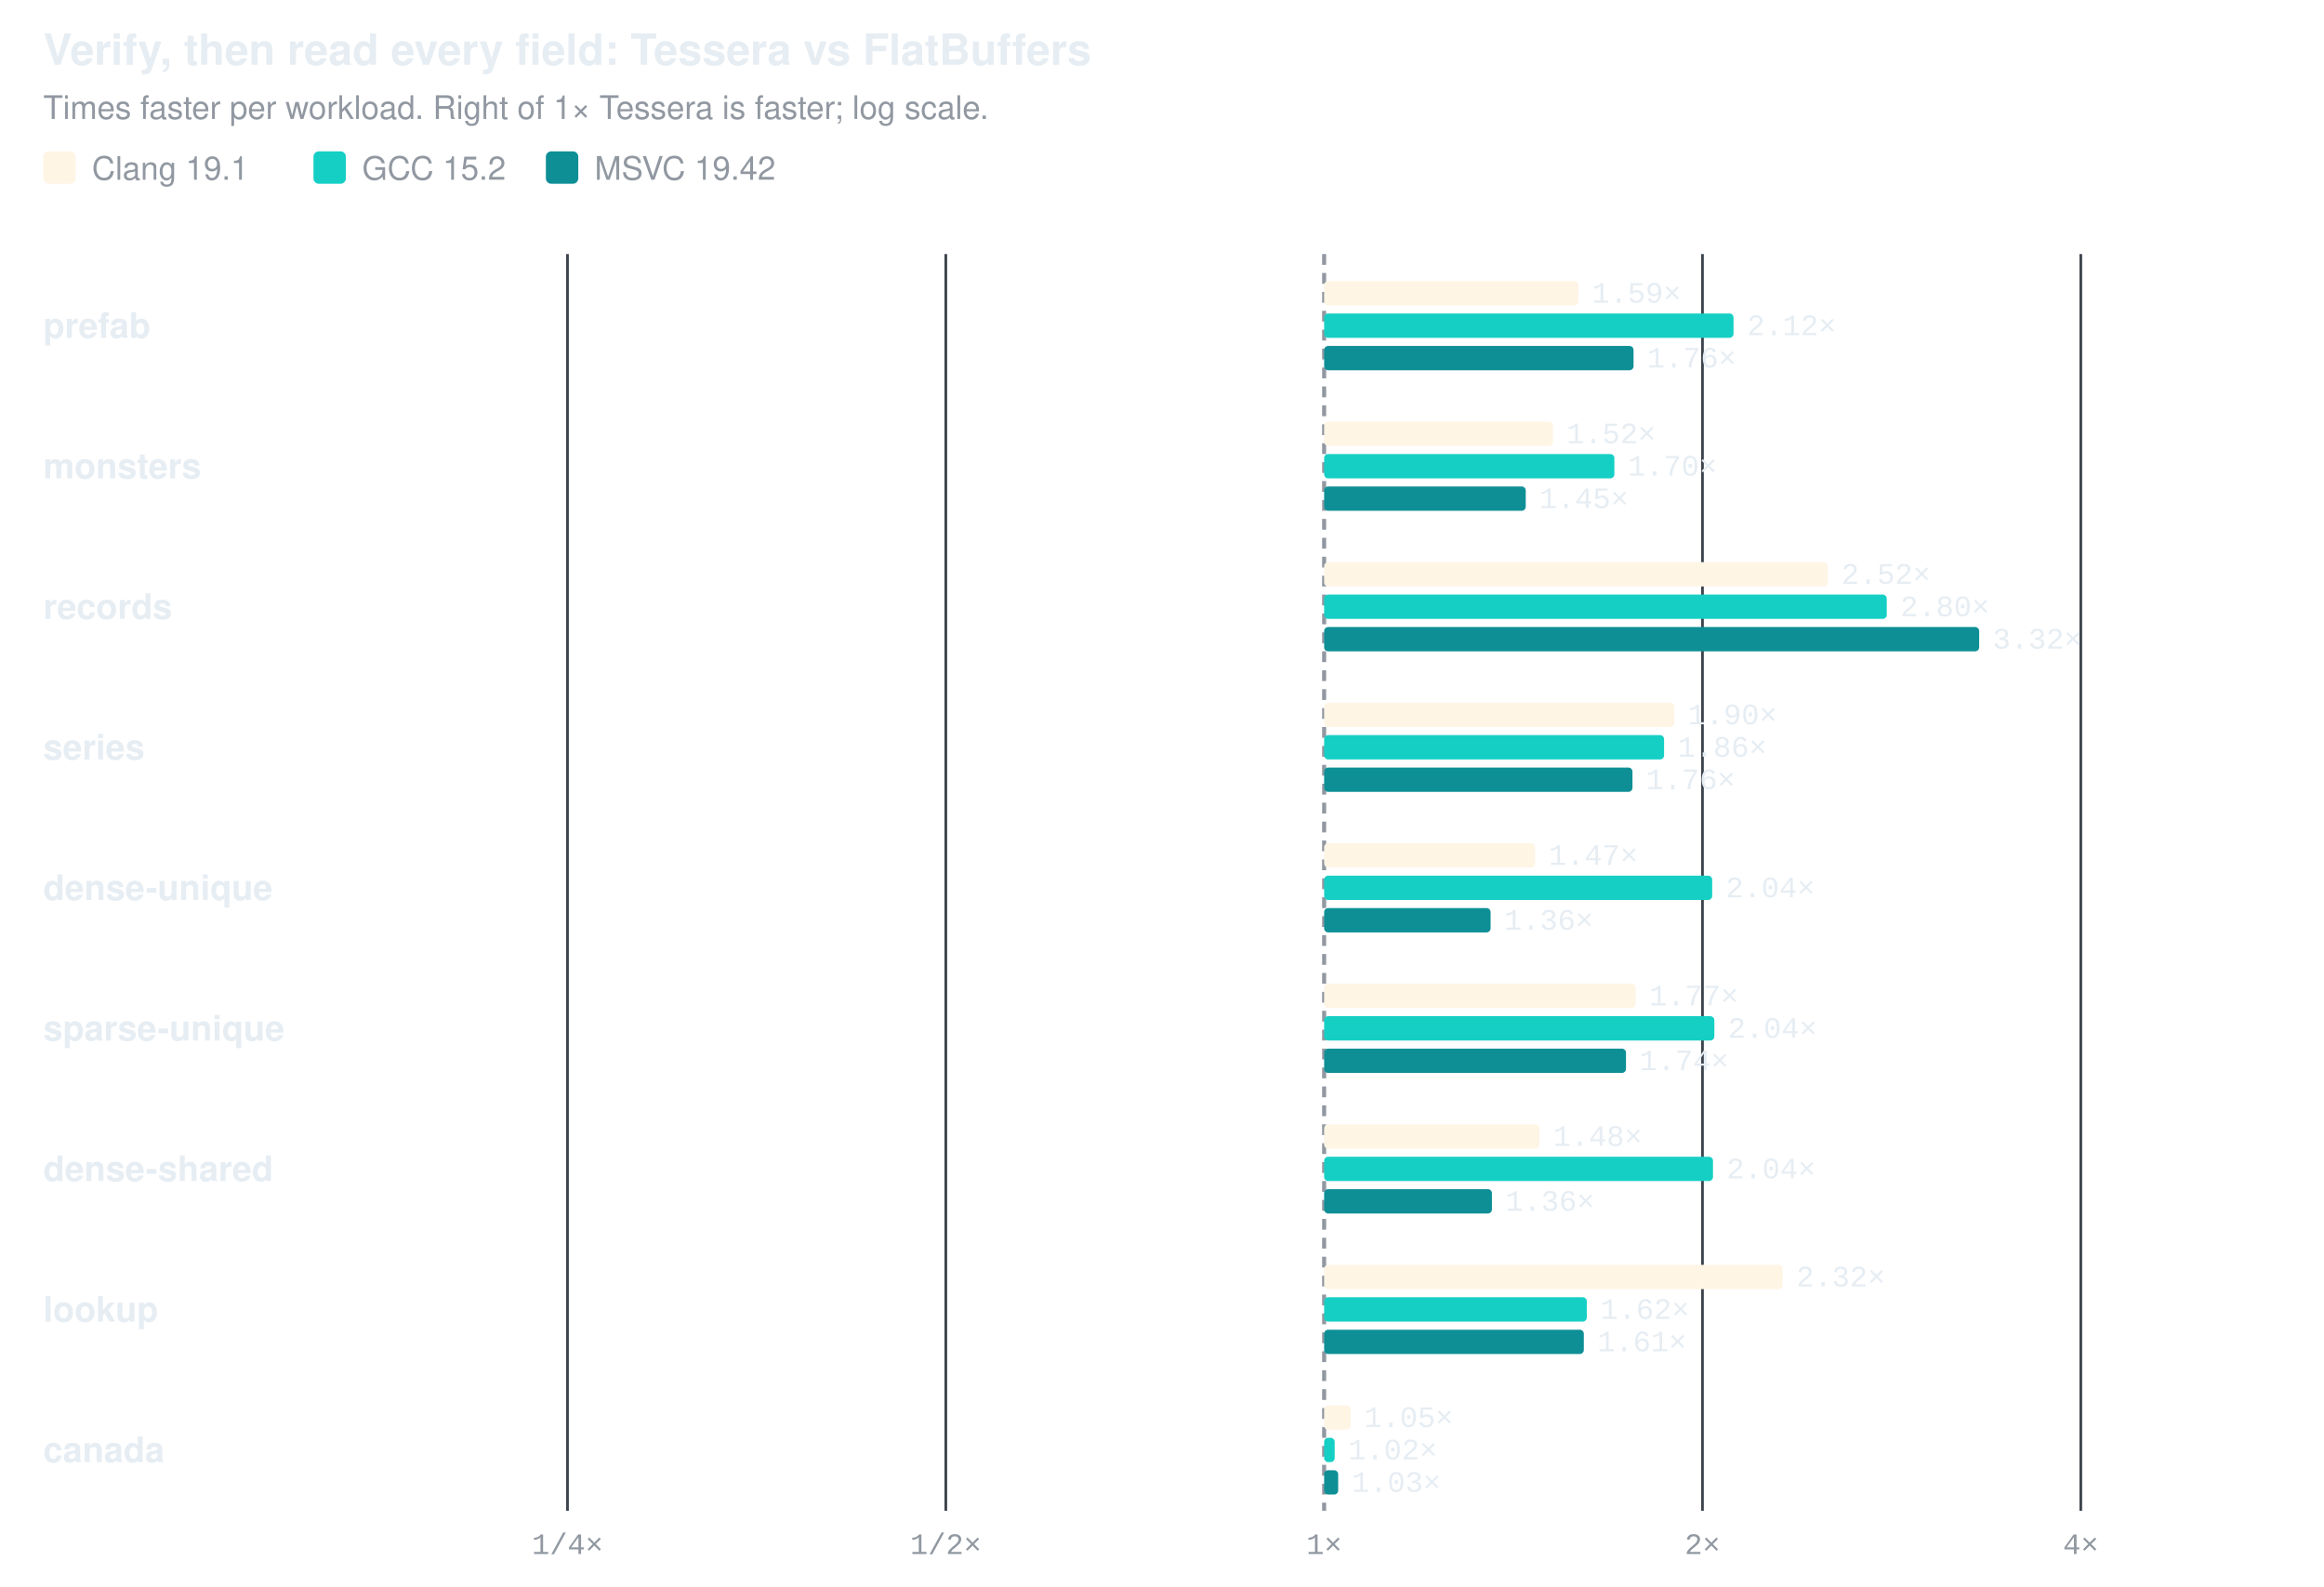
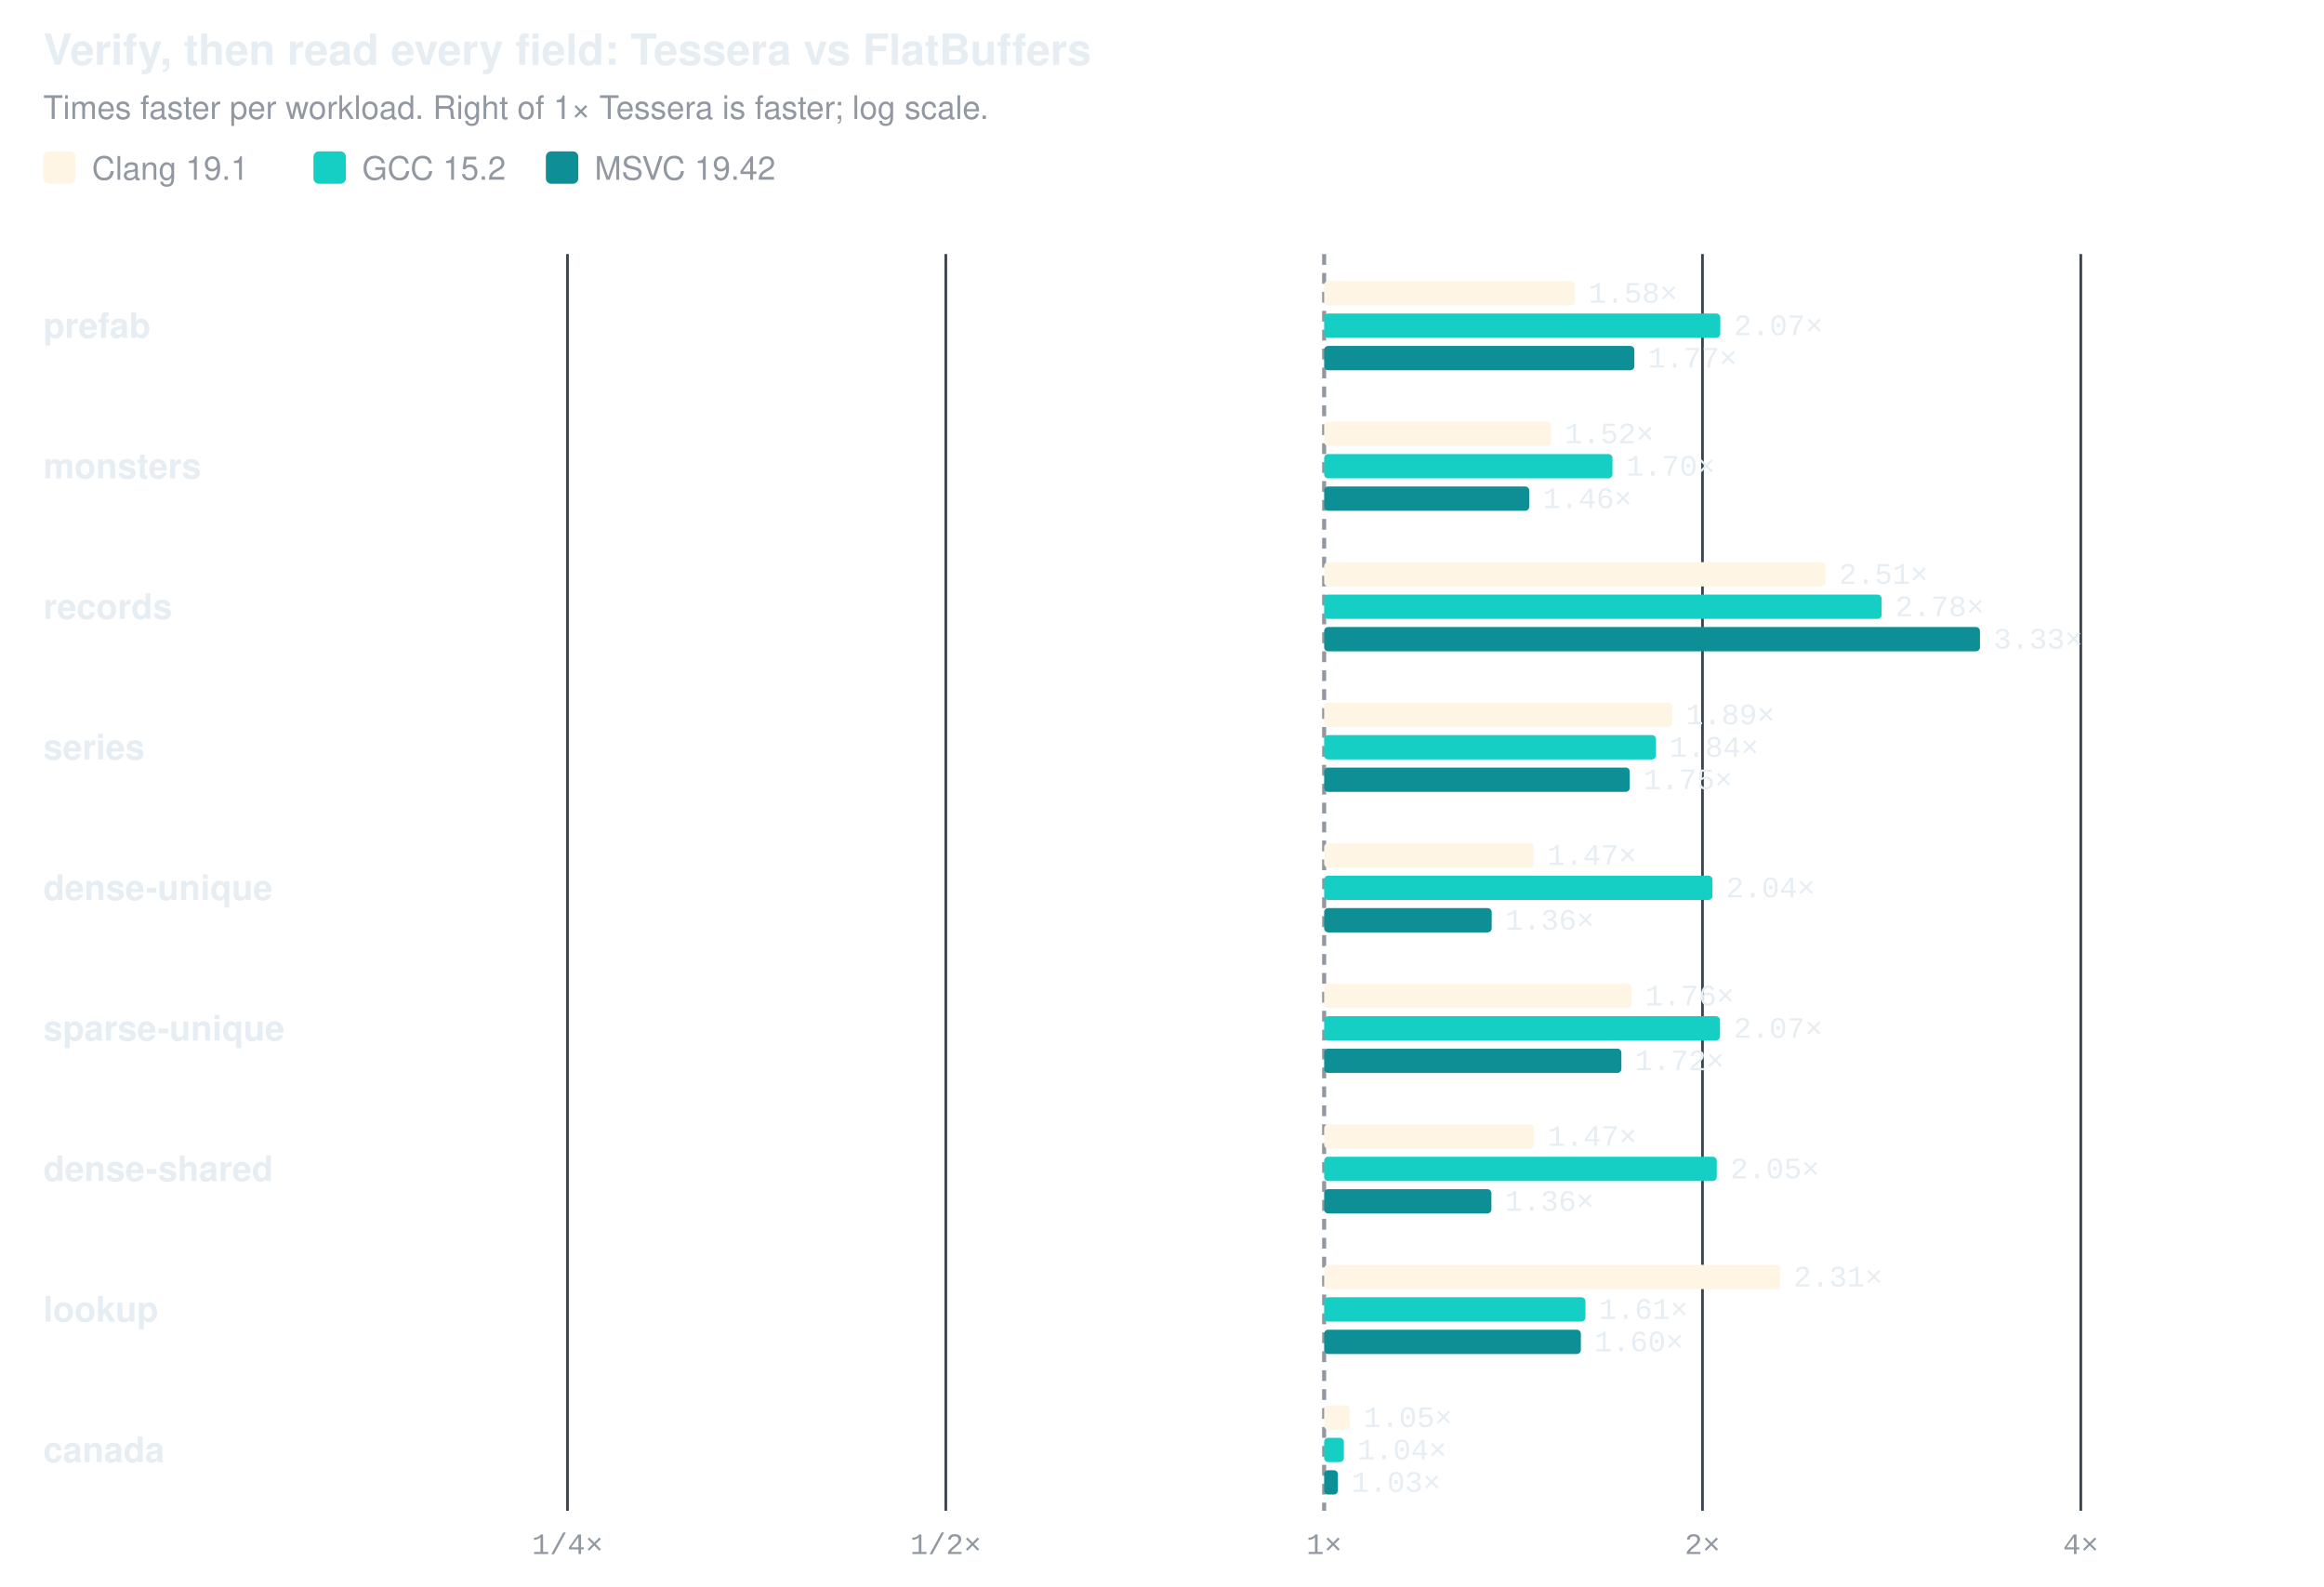
<svg xmlns="http://www.w3.org/2000/svg" width="860" height="587" viewBox="0 0 860 587" font-family="-apple-system, BlinkMacSystemFont, 'Segoe UI', Helvetica, Arial, sans-serif">
  <text x="16" y="24" fill="#e6edf3" font-size="16" text-anchor="start" font-weight="600">Verify, then read every field: Tessera vs FlatBuffers</text>
  <text x="16" y="44" fill="#9198a1" font-size="12" text-anchor="start">Times faster per workload. Right of 1× Tessera is faster; log scale.</text>
  <rect x="16" y="56" width="12" height="12" rx="2" fill="#fff5e5" />
  <text x="34" y="66.5" fill="#9198a1" font-size="12" text-anchor="start">Clang 19.1</text>
  <rect x="116" y="56" width="12" height="12" rx="2" fill="#15cfc5" />
  <text x="134" y="66.5" fill="#9198a1" font-size="12" text-anchor="start">GCC 15.2</text>
  <rect x="202" y="56" width="12" height="12" rx="2" fill="#0e8f96" />
  <text x="220" y="66.5" fill="#9198a1" font-size="12" text-anchor="start">MSVC 19.42</text>
  <line x1="210" y1="94" x2="210" y2="559" stroke="#3d444d" stroke-width="1" />
  <text x="210" y="575" fill="#9198a1" font-size="11" text-anchor="middle" font-family="ui-monospace, SFMono-Regular, Consolas, 'Liberation Mono', monospace">1/4×</text>
  <line x1="350" y1="94" x2="350" y2="559" stroke="#3d444d" stroke-width="1" />
  <text x="350" y="575" fill="#9198a1" font-size="11" text-anchor="middle" font-family="ui-monospace, SFMono-Regular, Consolas, 'Liberation Mono', monospace">1/2×</text>
  <line x1="490" y1="94" x2="490" y2="559" stroke="#9198a1" stroke-width="1.5" stroke-dasharray="4 3" />
  <text x="490" y="575" fill="#9198a1" font-size="11" text-anchor="middle" font-family="ui-monospace, SFMono-Regular, Consolas, 'Liberation Mono', monospace">1×</text>
  <line x1="630" y1="94" x2="630" y2="559" stroke="#3d444d" stroke-width="1" />
  <text x="630" y="575" fill="#9198a1" font-size="11" text-anchor="middle" font-family="ui-monospace, SFMono-Regular, Consolas, 'Liberation Mono', monospace">2×</text>
  <line x1="770" y1="94" x2="770" y2="559" stroke="#3d444d" stroke-width="1" />
  <text x="770" y="575" fill="#9198a1" font-size="11" text-anchor="middle" font-family="ui-monospace, SFMono-Regular, Consolas, 'Liberation Mono', monospace">4×</text>
  <text x="16" y="125" fill="#e6edf3" font-size="13" text-anchor="start" font-weight="600">prefab</text>
-   <rect x="490" y="104" width="94.1" height="9" rx="1.5" fill="#fff5e5" />
-   <text x="589.1" y="112" fill="#e6edf3" font-size="11" text-anchor="start" font-family="ui-monospace, SFMono-Regular, Consolas, 'Liberation Mono', monospace">1.59×</text>
-   <rect x="490" y="116" width="151.5" height="9" rx="1.5" fill="#15cfc5" />
-   <text x="646.5" y="124" fill="#e6edf3" font-size="11" text-anchor="start" font-family="ui-monospace, SFMono-Regular, Consolas, 'Liberation Mono', monospace">2.12×</text>
-   <rect x="490" y="128" width="114.5" height="9" rx="1.5" fill="#0e8f96" />
-   <text x="609.5" y="136" fill="#e6edf3" font-size="11" text-anchor="start" font-family="ui-monospace, SFMono-Regular, Consolas, 'Liberation Mono', monospace">1.76×</text>
+   <rect x="490" y="104" width="92.8" height="9" rx="1.5" fill="#fff5e5" />
+   <text x="587.8" y="112" fill="#e6edf3" font-size="11" text-anchor="start" font-family="ui-monospace, SFMono-Regular, Consolas, 'Liberation Mono', monospace">1.58×</text>
+   <rect x="490" y="116" width="146.6" height="9" rx="1.5" fill="#15cfc5" />
+   <text x="641.6" y="124" fill="#e6edf3" font-size="11" text-anchor="start" font-family="ui-monospace, SFMono-Regular, Consolas, 'Liberation Mono', monospace">2.07×</text>
+   <rect x="490" y="128" width="114.8" height="9" rx="1.5" fill="#0e8f96" />
+   <text x="609.8" y="136" fill="#e6edf3" font-size="11" text-anchor="start" font-family="ui-monospace, SFMono-Regular, Consolas, 'Liberation Mono', monospace">1.77×</text>
  <text x="16" y="177" fill="#e6edf3" font-size="13" text-anchor="start" font-weight="600">monsters</text>
-   <rect x="490" y="156" width="84.7" height="9" rx="1.5" fill="#fff5e5" />
-   <text x="579.7" y="164" fill="#e6edf3" font-size="11" text-anchor="start" font-family="ui-monospace, SFMono-Regular, Consolas, 'Liberation Mono', monospace">1.52×</text>
-   <rect x="490" y="168" width="107.4" height="9" rx="1.5" fill="#15cfc5" />
-   <text x="602.4" y="176" fill="#e6edf3" font-size="11" text-anchor="start" font-family="ui-monospace, SFMono-Regular, Consolas, 'Liberation Mono', monospace">1.70×</text>
-   <rect x="490" y="180" width="74.6" height="9" rx="1.5" fill="#0e8f96" />
-   <text x="569.6" y="188" fill="#e6edf3" font-size="11" text-anchor="start" font-family="ui-monospace, SFMono-Regular, Consolas, 'Liberation Mono', monospace">1.45×</text>
+   <rect x="490" y="156" width="84" height="9" rx="1.5" fill="#fff5e5" />
+   <text x="579" y="164" fill="#e6edf3" font-size="11" text-anchor="start" font-family="ui-monospace, SFMono-Regular, Consolas, 'Liberation Mono', monospace">1.52×</text>
+   <rect x="490" y="168" width="106.7" height="9" rx="1.5" fill="#15cfc5" />
+   <text x="601.7" y="176" fill="#e6edf3" font-size="11" text-anchor="start" font-family="ui-monospace, SFMono-Regular, Consolas, 'Liberation Mono', monospace">1.70×</text>
+   <rect x="490" y="180" width="75.9" height="9" rx="1.5" fill="#0e8f96" />
+   <text x="570.9" y="188" fill="#e6edf3" font-size="11" text-anchor="start" font-family="ui-monospace, SFMono-Regular, Consolas, 'Liberation Mono', monospace">1.46×</text>
  <text x="16" y="229" fill="#e6edf3" font-size="13" text-anchor="start" font-weight="600">records</text>
-   <rect x="490" y="208" width="186.4" height="9" rx="1.5" fill="#fff5e5" />
-   <text x="681.4" y="216" fill="#e6edf3" font-size="11" text-anchor="start" font-family="ui-monospace, SFMono-Regular, Consolas, 'Liberation Mono', monospace">2.52×</text>
-   <rect x="490" y="220" width="208.2" height="9" rx="1.5" fill="#15cfc5" />
-   <text x="703.2" y="228" fill="#e6edf3" font-size="11" text-anchor="start" font-family="ui-monospace, SFMono-Regular, Consolas, 'Liberation Mono', monospace">2.80×</text>
-   <rect x="490" y="232" width="242.4" height="9" rx="1.5" fill="#0e8f96" />
-   <text x="737.4" y="240" fill="#e6edf3" font-size="11" text-anchor="start" font-family="ui-monospace, SFMono-Regular, Consolas, 'Liberation Mono', monospace">3.32×</text>
+   <rect x="490" y="208" width="185.5" height="9" rx="1.5" fill="#fff5e5" />
+   <text x="680.5" y="216" fill="#e6edf3" font-size="11" text-anchor="start" font-family="ui-monospace, SFMono-Regular, Consolas, 'Liberation Mono', monospace">2.51×</text>
+   <rect x="490" y="220" width="206.3" height="9" rx="1.5" fill="#15cfc5" />
+   <text x="701.3" y="228" fill="#e6edf3" font-size="11" text-anchor="start" font-family="ui-monospace, SFMono-Regular, Consolas, 'Liberation Mono', monospace">2.78×</text>
+   <rect x="490" y="232" width="242.7" height="9" rx="1.5" fill="#0e8f96" />
+   <text x="737.7" y="240" fill="#e6edf3" font-size="11" text-anchor="start" font-family="ui-monospace, SFMono-Regular, Consolas, 'Liberation Mono', monospace">3.33×</text>
  <text x="16" y="281" fill="#e6edf3" font-size="13" text-anchor="start" font-weight="600">series</text>
-   <rect x="490" y="260" width="129.6" height="9" rx="1.5" fill="#fff5e5" />
-   <text x="624.6" y="268" fill="#e6edf3" font-size="11" text-anchor="start" font-family="ui-monospace, SFMono-Regular, Consolas, 'Liberation Mono', monospace">1.90×</text>
-   <rect x="490" y="272" width="125.8" height="9" rx="1.5" fill="#15cfc5" />
-   <text x="620.8" y="280" fill="#e6edf3" font-size="11" text-anchor="start" font-family="ui-monospace, SFMono-Regular, Consolas, 'Liberation Mono', monospace">1.86×</text>
-   <rect x="490" y="284" width="114.1" height="9" rx="1.5" fill="#0e8f96" />
-   <text x="609.1" y="292" fill="#e6edf3" font-size="11" text-anchor="start" font-family="ui-monospace, SFMono-Regular, Consolas, 'Liberation Mono', monospace">1.76×</text>
+   <rect x="490" y="260" width="128.8" height="9" rx="1.5" fill="#fff5e5" />
+   <text x="623.8" y="268" fill="#e6edf3" font-size="11" text-anchor="start" font-family="ui-monospace, SFMono-Regular, Consolas, 'Liberation Mono', monospace">1.89×</text>
+   <rect x="490" y="272" width="122.8" height="9" rx="1.5" fill="#15cfc5" />
+   <text x="617.8" y="280" fill="#e6edf3" font-size="11" text-anchor="start" font-family="ui-monospace, SFMono-Regular, Consolas, 'Liberation Mono', monospace">1.84×</text>
+   <rect x="490" y="284" width="113.1" height="9" rx="1.5" fill="#0e8f96" />
+   <text x="608.1" y="292" fill="#e6edf3" font-size="11" text-anchor="start" font-family="ui-monospace, SFMono-Regular, Consolas, 'Liberation Mono', monospace">1.75×</text>
  <text x="16" y="333" fill="#e6edf3" font-size="13" text-anchor="start" font-weight="600">dense-unique</text>
-   <rect x="490" y="312" width="78.1" height="9" rx="1.5" fill="#fff5e5" />
-   <text x="573.1" y="320" fill="#e6edf3" font-size="11" text-anchor="start" font-family="ui-monospace, SFMono-Regular, Consolas, 'Liberation Mono', monospace">1.47×</text>
-   <rect x="490" y="324" width="143.6" height="9" rx="1.5" fill="#15cfc5" />
-   <text x="638.6" y="332" fill="#e6edf3" font-size="11" text-anchor="start" font-family="ui-monospace, SFMono-Regular, Consolas, 'Liberation Mono', monospace">2.04×</text>
-   <rect x="490" y="336" width="61.6" height="9" rx="1.5" fill="#0e8f96" />
-   <text x="556.6" y="344" fill="#e6edf3" font-size="11" text-anchor="start" font-family="ui-monospace, SFMono-Regular, Consolas, 'Liberation Mono', monospace">1.36×</text>
+   <rect x="490" y="312" width="77.6" height="9" rx="1.5" fill="#fff5e5" />
+   <text x="572.6" y="320" fill="#e6edf3" font-size="11" text-anchor="start" font-family="ui-monospace, SFMono-Regular, Consolas, 'Liberation Mono', monospace">1.47×</text>
+   <rect x="490" y="324" width="143.7" height="9" rx="1.5" fill="#15cfc5" />
+   <text x="638.7" y="332" fill="#e6edf3" font-size="11" text-anchor="start" font-family="ui-monospace, SFMono-Regular, Consolas, 'Liberation Mono', monospace">2.04×</text>
+   <rect x="490" y="336" width="62" height="9" rx="1.5" fill="#0e8f96" />
+   <text x="557" y="344" fill="#e6edf3" font-size="11" text-anchor="start" font-family="ui-monospace, SFMono-Regular, Consolas, 'Liberation Mono', monospace">1.36×</text>
  <text x="16" y="385" fill="#e6edf3" font-size="13" text-anchor="start" font-weight="600">sparse-unique</text>
-   <rect x="490" y="364" width="115.3" height="9" rx="1.5" fill="#fff5e5" />
-   <text x="610.3" y="372" fill="#e6edf3" font-size="11" text-anchor="start" font-family="ui-monospace, SFMono-Regular, Consolas, 'Liberation Mono', monospace">1.77×</text>
-   <rect x="490" y="376" width="144.4" height="9" rx="1.5" fill="#15cfc5" />
-   <text x="639.4" y="384" fill="#e6edf3" font-size="11" text-anchor="start" font-family="ui-monospace, SFMono-Regular, Consolas, 'Liberation Mono', monospace">2.04×</text>
-   <rect x="490" y="388" width="111.7" height="9" rx="1.5" fill="#0e8f96" />
-   <text x="606.7" y="396" fill="#e6edf3" font-size="11" text-anchor="start" font-family="ui-monospace, SFMono-Regular, Consolas, 'Liberation Mono', monospace">1.74×</text>
+   <rect x="490" y="364" width="113.8" height="9" rx="1.5" fill="#fff5e5" />
+   <text x="608.8" y="372" fill="#e6edf3" font-size="11" text-anchor="start" font-family="ui-monospace, SFMono-Regular, Consolas, 'Liberation Mono', monospace">1.76×</text>
+   <rect x="490" y="376" width="146.5" height="9" rx="1.5" fill="#15cfc5" />
+   <text x="641.5" y="384" fill="#e6edf3" font-size="11" text-anchor="start" font-family="ui-monospace, SFMono-Regular, Consolas, 'Liberation Mono', monospace">2.07×</text>
+   <rect x="490" y="388" width="110" height="9" rx="1.5" fill="#0e8f96" />
+   <text x="605" y="396" fill="#e6edf3" font-size="11" text-anchor="start" font-family="ui-monospace, SFMono-Regular, Consolas, 'Liberation Mono', monospace">1.72×</text>
  <text x="16" y="437" fill="#e6edf3" font-size="13" text-anchor="start" font-weight="600">dense-shared</text>
-   <rect x="490" y="416" width="79.7" height="9" rx="1.5" fill="#fff5e5" />
-   <text x="574.7" y="424" fill="#e6edf3" font-size="11" text-anchor="start" font-family="ui-monospace, SFMono-Regular, Consolas, 'Liberation Mono', monospace">1.48×</text>
-   <rect x="490" y="428" width="143.9" height="9" rx="1.5" fill="#15cfc5" />
-   <text x="638.9" y="436" fill="#e6edf3" font-size="11" text-anchor="start" font-family="ui-monospace, SFMono-Regular, Consolas, 'Liberation Mono', monospace">2.04×</text>
-   <rect x="490" y="440" width="62.1" height="9" rx="1.5" fill="#0e8f96" />
-   <text x="557.1" y="448" fill="#e6edf3" font-size="11" text-anchor="start" font-family="ui-monospace, SFMono-Regular, Consolas, 'Liberation Mono', monospace">1.36×</text>
+   <rect x="490" y="416" width="77.7" height="9" rx="1.5" fill="#fff5e5" />
+   <text x="572.7" y="424" fill="#e6edf3" font-size="11" text-anchor="start" font-family="ui-monospace, SFMono-Regular, Consolas, 'Liberation Mono', monospace">1.47×</text>
+   <rect x="490" y="428" width="145.3" height="9" rx="1.5" fill="#15cfc5" />
+   <text x="640.3" y="436" fill="#e6edf3" font-size="11" text-anchor="start" font-family="ui-monospace, SFMono-Regular, Consolas, 'Liberation Mono', monospace">2.05×</text>
+   <rect x="490" y="440" width="61.9" height="9" rx="1.5" fill="#0e8f96" />
+   <text x="556.9" y="448" fill="#e6edf3" font-size="11" text-anchor="start" font-family="ui-monospace, SFMono-Regular, Consolas, 'Liberation Mono', monospace">1.36×</text>
  <text x="16" y="489" fill="#e6edf3" font-size="13" text-anchor="start" font-weight="600">lookup</text>
-   <rect x="490" y="468" width="169.7" height="9" rx="1.5" fill="#fff5e5" />
-   <text x="664.7" y="476" fill="#e6edf3" font-size="11" text-anchor="start" font-family="ui-monospace, SFMono-Regular, Consolas, 'Liberation Mono', monospace">2.32×</text>
-   <rect x="490" y="480" width="97.2" height="9" rx="1.5" fill="#15cfc5" />
-   <text x="592.2" y="488" fill="#e6edf3" font-size="11" text-anchor="start" font-family="ui-monospace, SFMono-Regular, Consolas, 'Liberation Mono', monospace">1.62×</text>
-   <rect x="490" y="492" width="96.1" height="9" rx="1.5" fill="#0e8f96" />
-   <text x="591.1" y="500" fill="#e6edf3" font-size="11" text-anchor="start" font-family="ui-monospace, SFMono-Regular, Consolas, 'Liberation Mono', monospace">1.61×</text>
+   <rect x="490" y="468" width="168.7" height="9" rx="1.5" fill="#fff5e5" />
+   <text x="663.7" y="476" fill="#e6edf3" font-size="11" text-anchor="start" font-family="ui-monospace, SFMono-Regular, Consolas, 'Liberation Mono', monospace">2.31×</text>
+   <rect x="490" y="480" width="96.7" height="9" rx="1.5" fill="#15cfc5" />
+   <text x="591.7" y="488" fill="#e6edf3" font-size="11" text-anchor="start" font-family="ui-monospace, SFMono-Regular, Consolas, 'Liberation Mono', monospace">1.61×</text>
+   <rect x="490" y="492" width="95" height="9" rx="1.5" fill="#0e8f96" />
+   <text x="590" y="500" fill="#e6edf3" font-size="11" text-anchor="start" font-family="ui-monospace, SFMono-Regular, Consolas, 'Liberation Mono', monospace">1.60×</text>
  <text x="16" y="541" fill="#e6edf3" font-size="13" text-anchor="start" font-weight="600">canada</text>
-   <rect x="490" y="520" width="9.8" height="9" rx="1.5" fill="#fff5e5" />
-   <text x="504.8" y="528" fill="#e6edf3" font-size="11" text-anchor="start" font-family="ui-monospace, SFMono-Regular, Consolas, 'Liberation Mono', monospace">1.05×</text>
-   <rect x="490" y="532" width="3.9" height="9" rx="1.5" fill="#15cfc5" />
-   <text x="498.9" y="540" fill="#e6edf3" font-size="11" text-anchor="start" font-family="ui-monospace, SFMono-Regular, Consolas, 'Liberation Mono', monospace">1.02×</text>
-   <rect x="490" y="544" width="5.2" height="9" rx="1.5" fill="#0e8f96" />
-   <text x="500.2" y="552" fill="#e6edf3" font-size="11" text-anchor="start" font-family="ui-monospace, SFMono-Regular, Consolas, 'Liberation Mono', monospace">1.03×</text>
+   <rect x="490" y="520" width="9.5" height="9" rx="1.5" fill="#fff5e5" />
+   <text x="504.5" y="528" fill="#e6edf3" font-size="11" text-anchor="start" font-family="ui-monospace, SFMono-Regular, Consolas, 'Liberation Mono', monospace">1.05×</text>
+   <rect x="490" y="532" width="7.3" height="9" rx="1.5" fill="#15cfc5" />
+   <text x="502.3" y="540" fill="#e6edf3" font-size="11" text-anchor="start" font-family="ui-monospace, SFMono-Regular, Consolas, 'Liberation Mono', monospace">1.04×</text>
+   <rect x="490" y="544" width="5.1" height="9" rx="1.5" fill="#0e8f96" />
+   <text x="500.1" y="552" fill="#e6edf3" font-size="11" text-anchor="start" font-family="ui-monospace, SFMono-Regular, Consolas, 'Liberation Mono', monospace">1.03×</text>
</svg>
